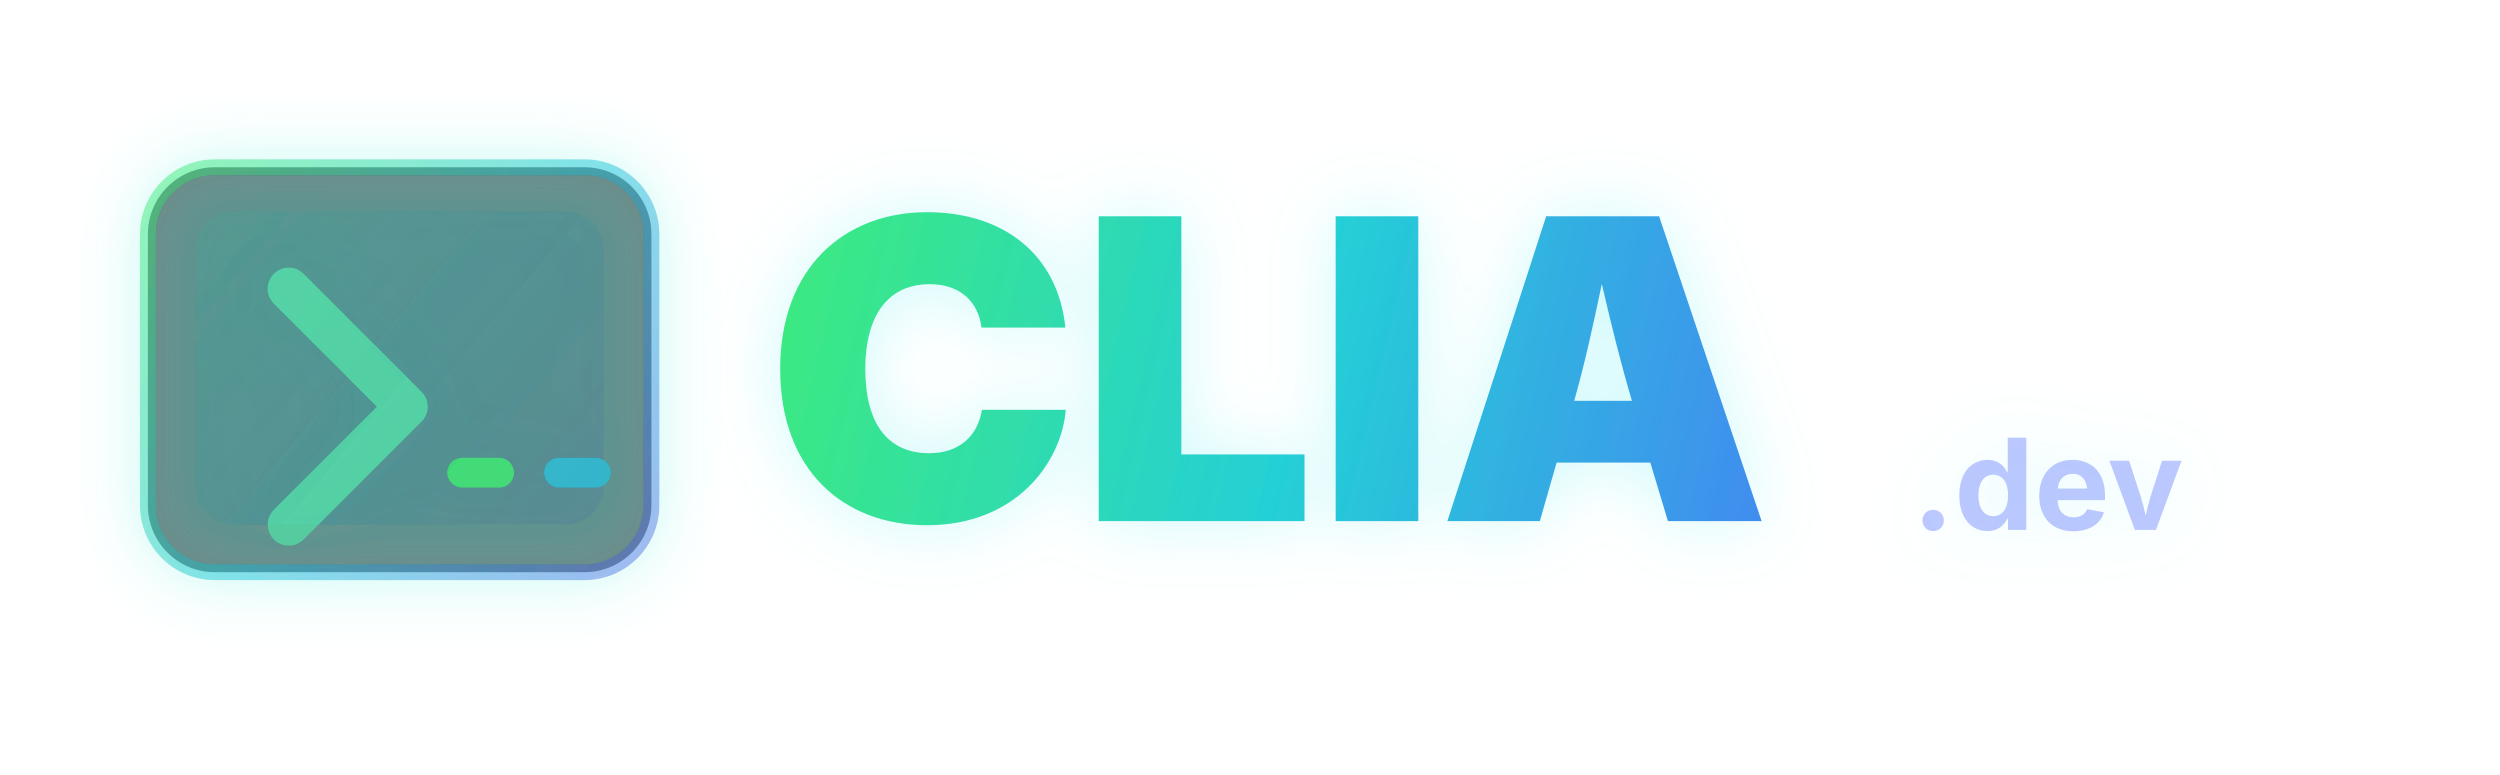
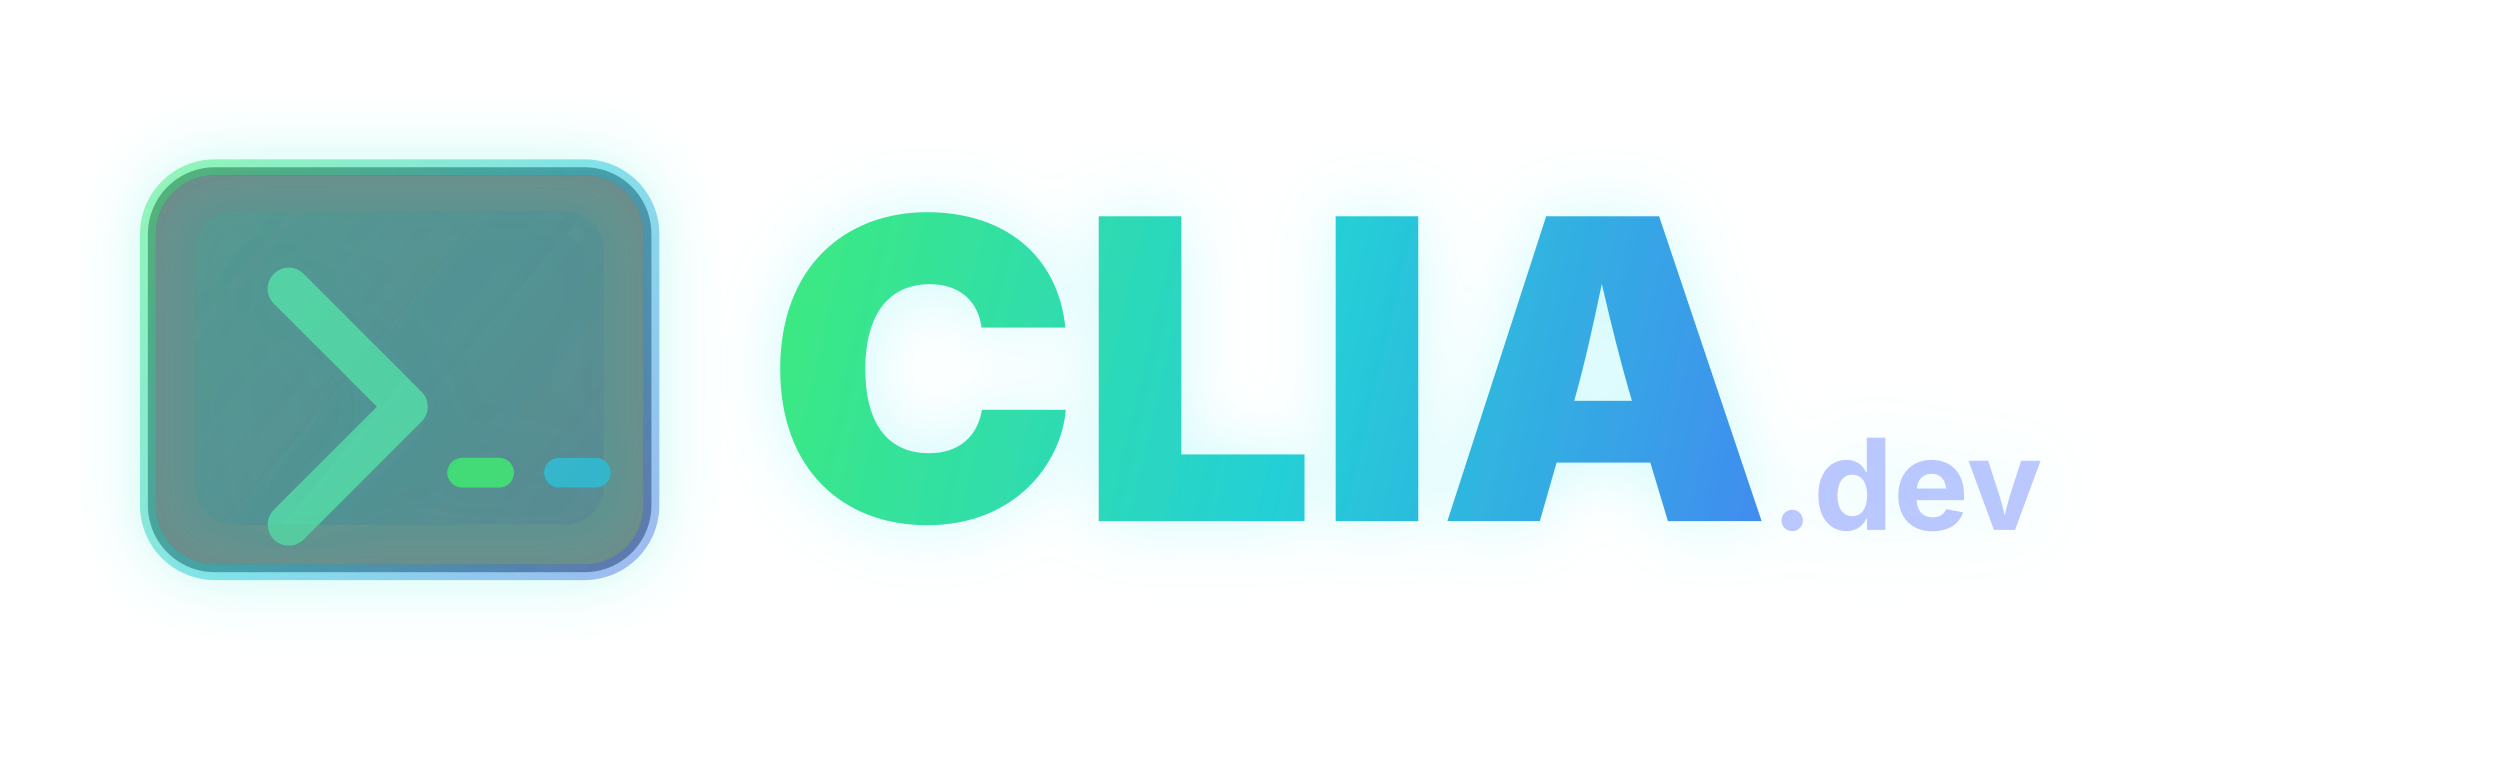
<svg xmlns="http://www.w3.org/2000/svg" viewBox="0 0 1420 440" role="img" aria-labelledby="title desc">
  <defs>
    <linearGradient id="wordGradient" x1="390" x2="1320" y1="110" y2="330" gradientUnits="userSpaceOnUse">
      <stop offset="0" stop-color="#41ef6e" />
      <stop offset="0.38" stop-color="#24d0d6" />
      <stop offset="0.68" stop-color="#4289f0" />
      <stop offset="1" stop-color="#7c50e2" />
    </linearGradient>
    <linearGradient id="markGradient" x1="90" x2="360" y1="90" y2="330" gradientUnits="userSpaceOnUse">
      <stop offset="0" stop-color="#41ef6e" />
      <stop offset="0.52" stop-color="#20c8d9" />
      <stop offset="1" stop-color="#586ce8" />
    </linearGradient>
    <linearGradient id="panelFill" x1="100" x2="350" y1="100" y2="310" gradientUnits="userSpaceOnUse">
      <stop offset="0" stop-color="#45e7b4" stop-opacity="0.27" />
      <stop offset="0.6" stop-color="#22bdd7" stop-opacity="0.18" />
      <stop offset="1" stop-color="#5a66dc" stop-opacity="0.14" />
    </linearGradient>
    <filter id="softGlow" x="-14%" y="-45%" width="128%" height="190%">
      <feGaussianBlur stdDeviation="18" result="blur" />
      <feColorMatrix in="blur" result="coloredBlur" type="matrix" values="0 0 0 0 0.08 0 0 0 0 0.86 0 0 0 0 0.72 0 0 0 0.48 0" />
      <feMerge>
        <feMergeNode in="coloredBlur" />
        <feMergeNode in="SourceGraphic" />
      </feMerge>
    </filter>
    <filter id="wordGlow" x="-10%" y="-35%" width="120%" height="170%">
      <feGaussianBlur stdDeviation="20" result="blur" />
      <feColorMatrix in="blur" result="coloredWordBlur" type="matrix" values="0 0 0 0 0.2 0 0 0 0 0.88 0 0 0 0 0.92 0 0 0 0.35 0" />
      <feMerge>
        <feMergeNode in="coloredWordBlur" />
        <feMergeNode in="SourceGraphic" />
      </feMerge>
    </filter>
  </defs>
  <g filter="url(#softGlow)">
    <rect x="84" y="95" width="286" height="230" rx="38" fill="#1a252d" fill-opacity="0.62" stroke="url(#markGradient)" stroke-opacity="0.5" stroke-width="9" />
    <rect x="111" y="120" width="232" height="178" rx="22" fill="url(#panelFill)" />
    <path d="M164 164l67 67-67 67" fill="none" stroke="#56f0b0" stroke-linecap="round" stroke-linejoin="round" stroke-width="24" stroke-opacity="0.7" />
    <rect x="254" y="260" width="38" height="17" rx="8.5" fill="#40ec70" fill-opacity="0.82" />
    <rect x="309" y="260" width="38" height="17" rx="8.5" fill="#26c8e0" fill-opacity="0.76" />
  </g>
  <g filter="url(#wordGlow)">
-     <text x="435" y="296" fill="url(#wordGradient)" font-family="Inter, ui-sans-serif, system-ui, -apple-system, BlinkMacSystemFont, Segoe UI, sans-serif" font-size="238" font-weight="850" letter-spacing="0">CLIA</text>
-     <text x="1086" y="301" fill="#8ea0ff" fill-opacity="0.58" font-family="Inter, ui-sans-serif, system-ui, -apple-system, BlinkMacSystemFont, Segoe UI, sans-serif" font-size="72" font-weight="750" letter-spacing="0">.dev</text>
+     <text x="435" y="296" fill="url(#wordGradient)" font-family="Inter, ui-sans-serif, system-ui, -apple-system, BlinkMacSystemFont, Segoe UI, sans-serif" font-size="238" font-weight="850" letter-spacing="0">CLIA<tspan dy="5" fill="#8ea0ff" fill-opacity="0.58" font-size="72" font-weight="750">.dev</tspan>
+     </text>
  </g>
</svg>
